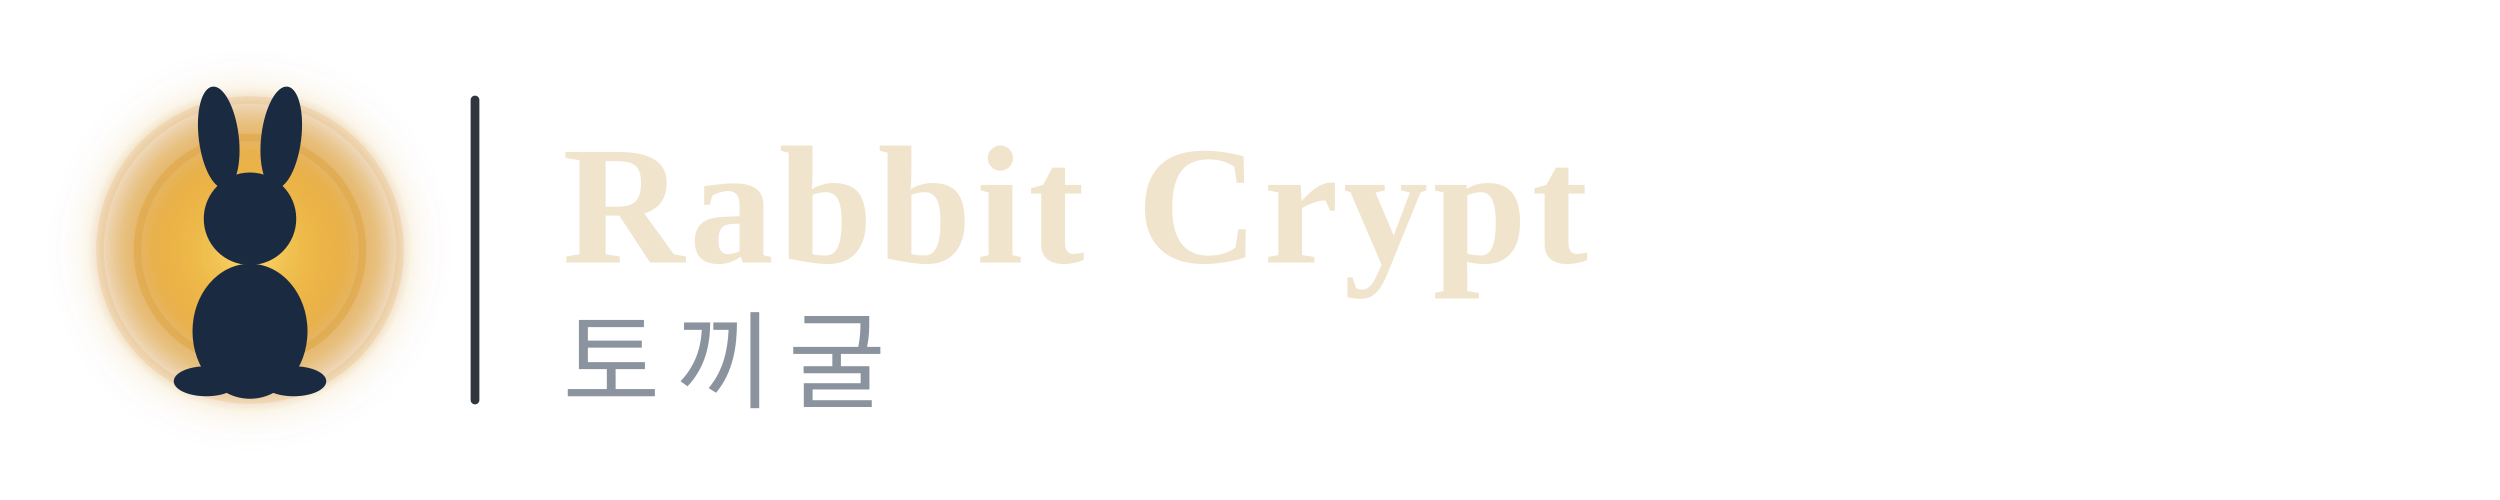
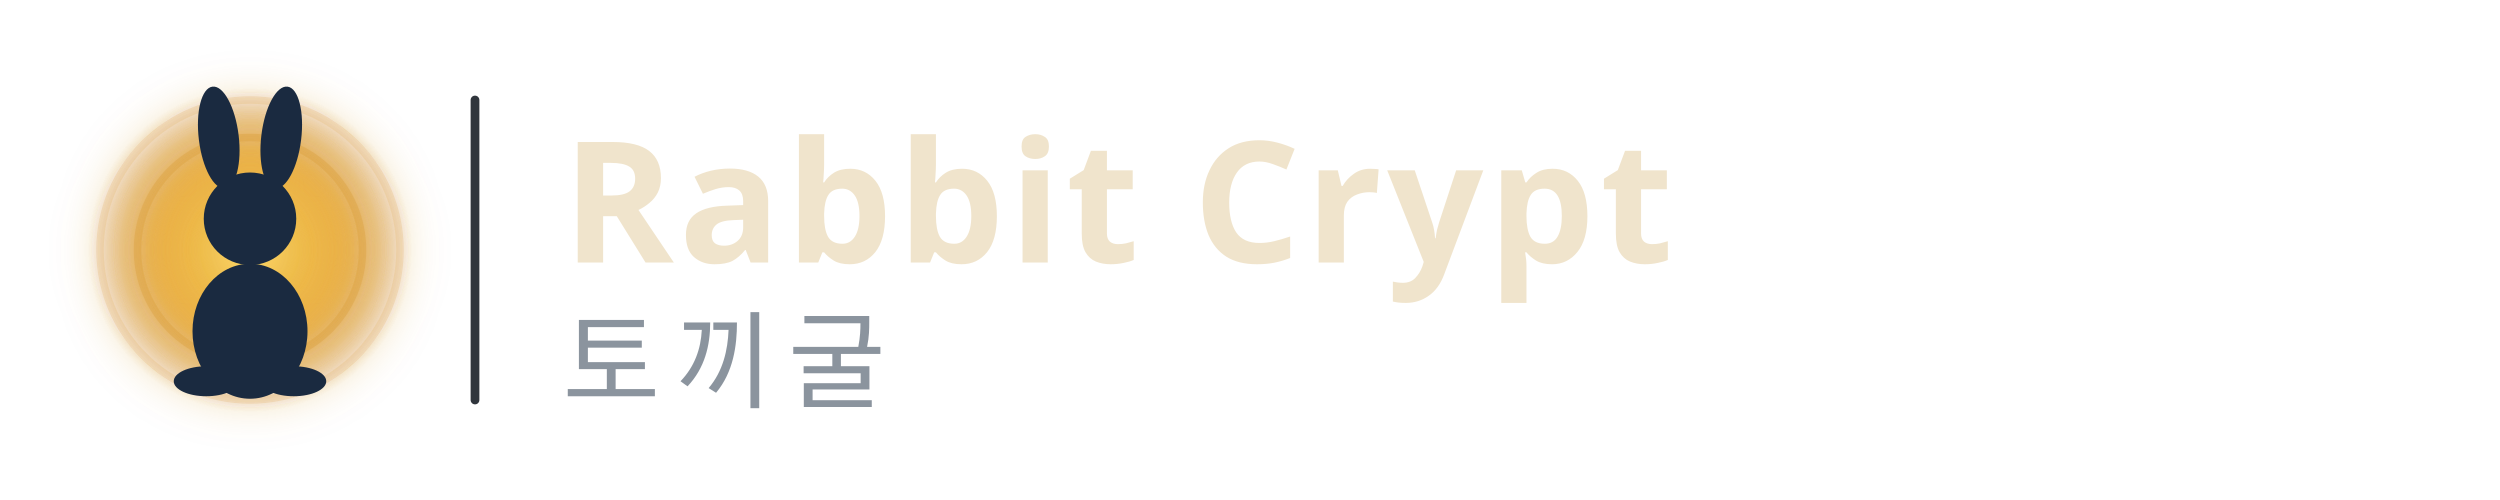
<svg xmlns="http://www.w3.org/2000/svg" viewBox="0 0 200 40" width="200" height="40">
  <defs>
    <radialGradient id="pg" cx="50%" cy="50%" r="50%">
      <stop offset="0%" stop-color="#FDD96A" stop-opacity="1" />
      <stop offset="25%" stop-color="#F0C050" stop-opacity="0.95" />
      <stop offset="55%" stop-color="#E8A830" stop-opacity="0.7" />
      <stop offset="80%" stop-color="#D4922A" stop-opacity="0.35" />
      <stop offset="100%" stop-color="#C07020" stop-opacity="0" />
    </radialGradient>
    <filter id="glow" x="-60%" y="-60%" width="220%" height="220%">
      <feGaussianBlur stdDeviation="1.8" result="blur" />
      <feMerge>
        <feMergeNode in="blur" />
        <feMergeNode in="SourceGraphic" />
      </feMerge>
    </filter>
  </defs>
  <circle cx="20" cy="20" r="13" fill="url(#pg)" filter="url(#glow)" />
  <circle cx="20" cy="20" r="9" fill="none" stroke="rgba(212,146,42,0.28)" stroke-width="0.6" />
  <circle cx="20" cy="20" r="12" fill="none" stroke="rgba(212,146,42,0.16)" stroke-width="0.6" />
  <ellipse cx="17.5" cy="11" rx="1.6" ry="4.1" fill="#1A2A40" transform="rotate(-7, 17.5, 11)" />
  <ellipse cx="22.5" cy="11" rx="1.6" ry="4.1" fill="#1A2A40" transform="rotate(7, 22.5, 11)" />
  <circle cx="20" cy="17.5" r="3.7" fill="#1A2A40" />
  <ellipse cx="20" cy="26.5" rx="4.6" ry="5.4" fill="#1A2A40" />
  <ellipse cx="16.5" cy="30.5" rx="2.6" ry="1.2" fill="#1A2A40" />
  <ellipse cx="23.5" cy="30.5" rx="2.6" ry="1.2" fill="#1A2A40" />
  <line x1="38" y1="8" x2="38" y2="32" stroke="#30363D" stroke-width="0.7" stroke-linecap="round" />
-   <text x="45" y="21" font-family="Georgia, 'Times New Roman', 'Noto Serif KR', serif" font-size="13.5" font-weight="700" fill="#F0E4CC" letter-spacing="0.4">Rabbit Crypt</text>
-   <text x="45" y="32" font-family="'Noto Serif KR', Georgia, serif" font-size="8.5" font-weight="400" fill="#8B949E" letter-spacing="1.2">토끼굴</text>
+   <text x="45" y="21" font-family="'Noto Sans KR', 'Apple SD Gothic Neo', sans-serif" font-size="13.5" font-weight="700" fill="#F0E4CC" letter-spacing="0.4">Rabbit Crypt</text>
+   <text x="45" y="32" font-family="'Noto Sans KR', 'Apple SD Gothic Neo', sans-serif" font-size="8.5" font-weight="400" fill="#8B949E" letter-spacing="1.2">토끼굴</text>
</svg>
